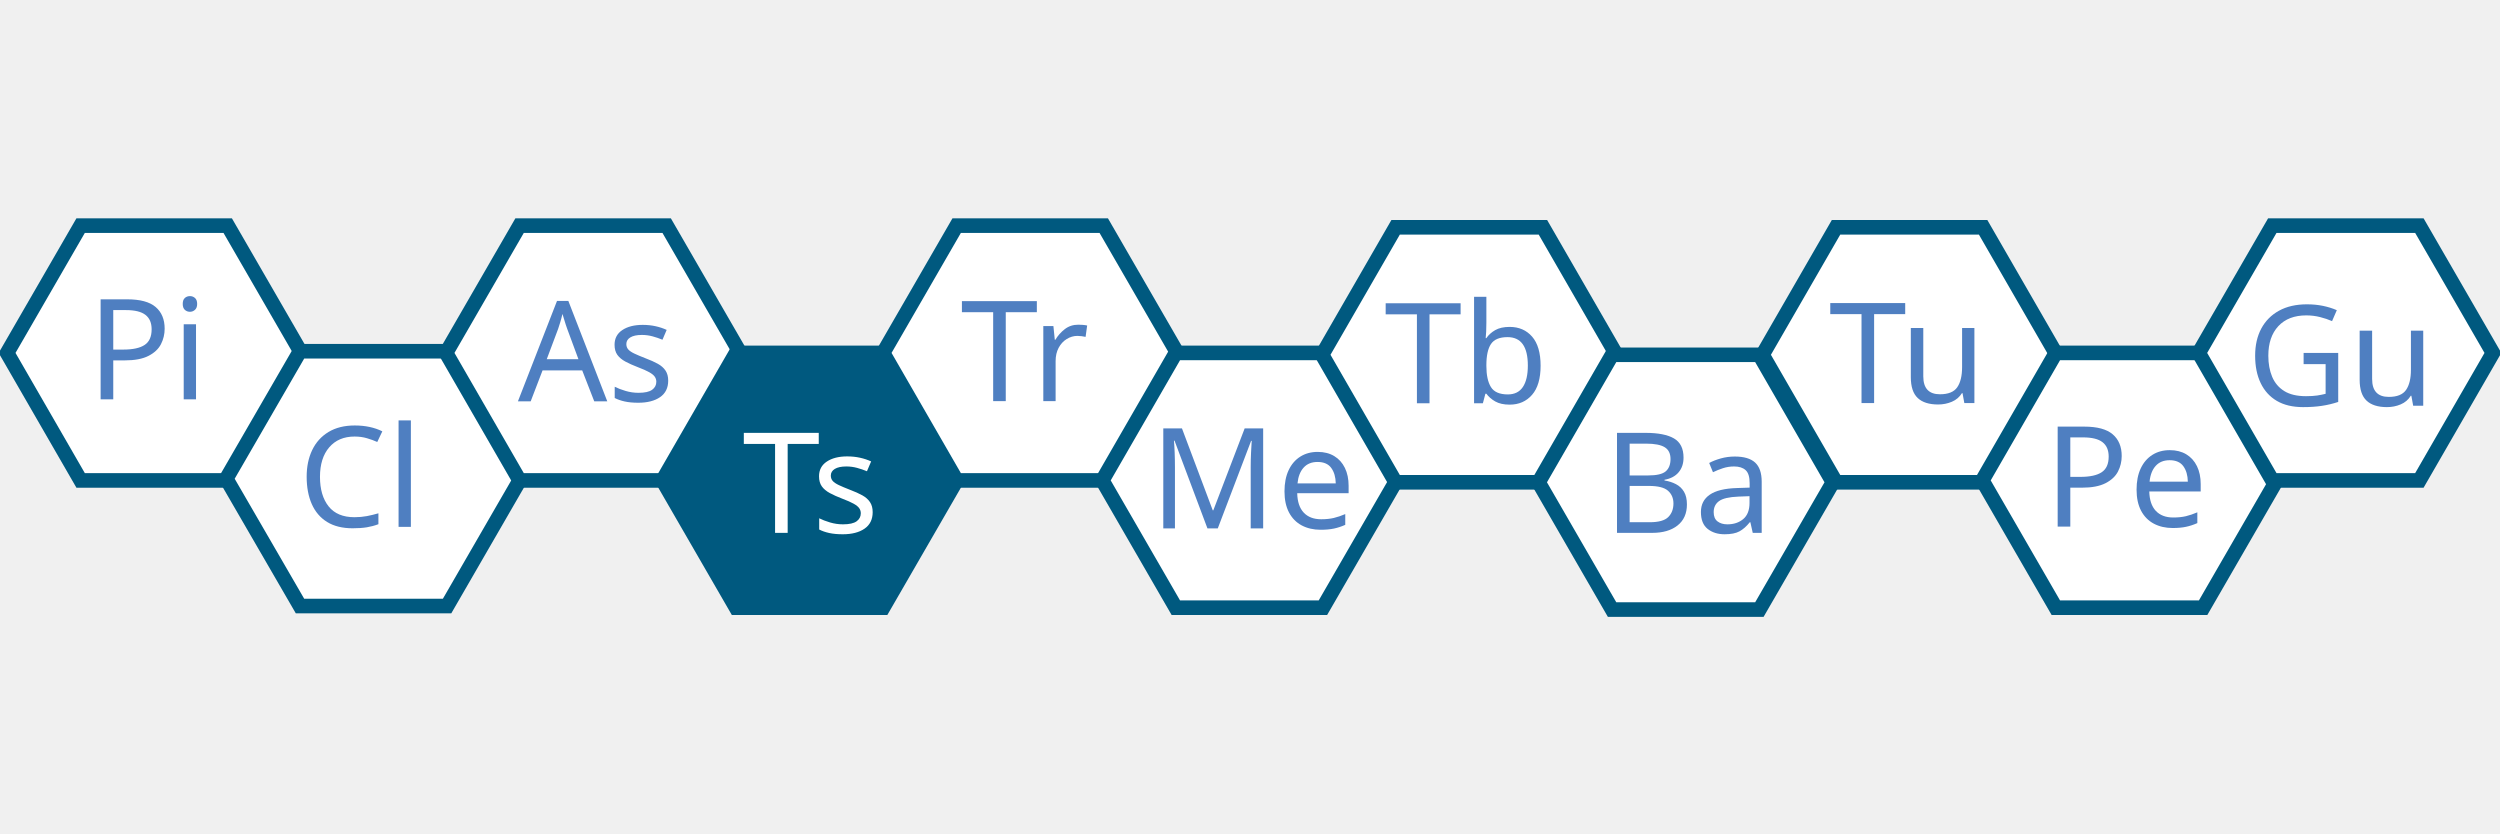
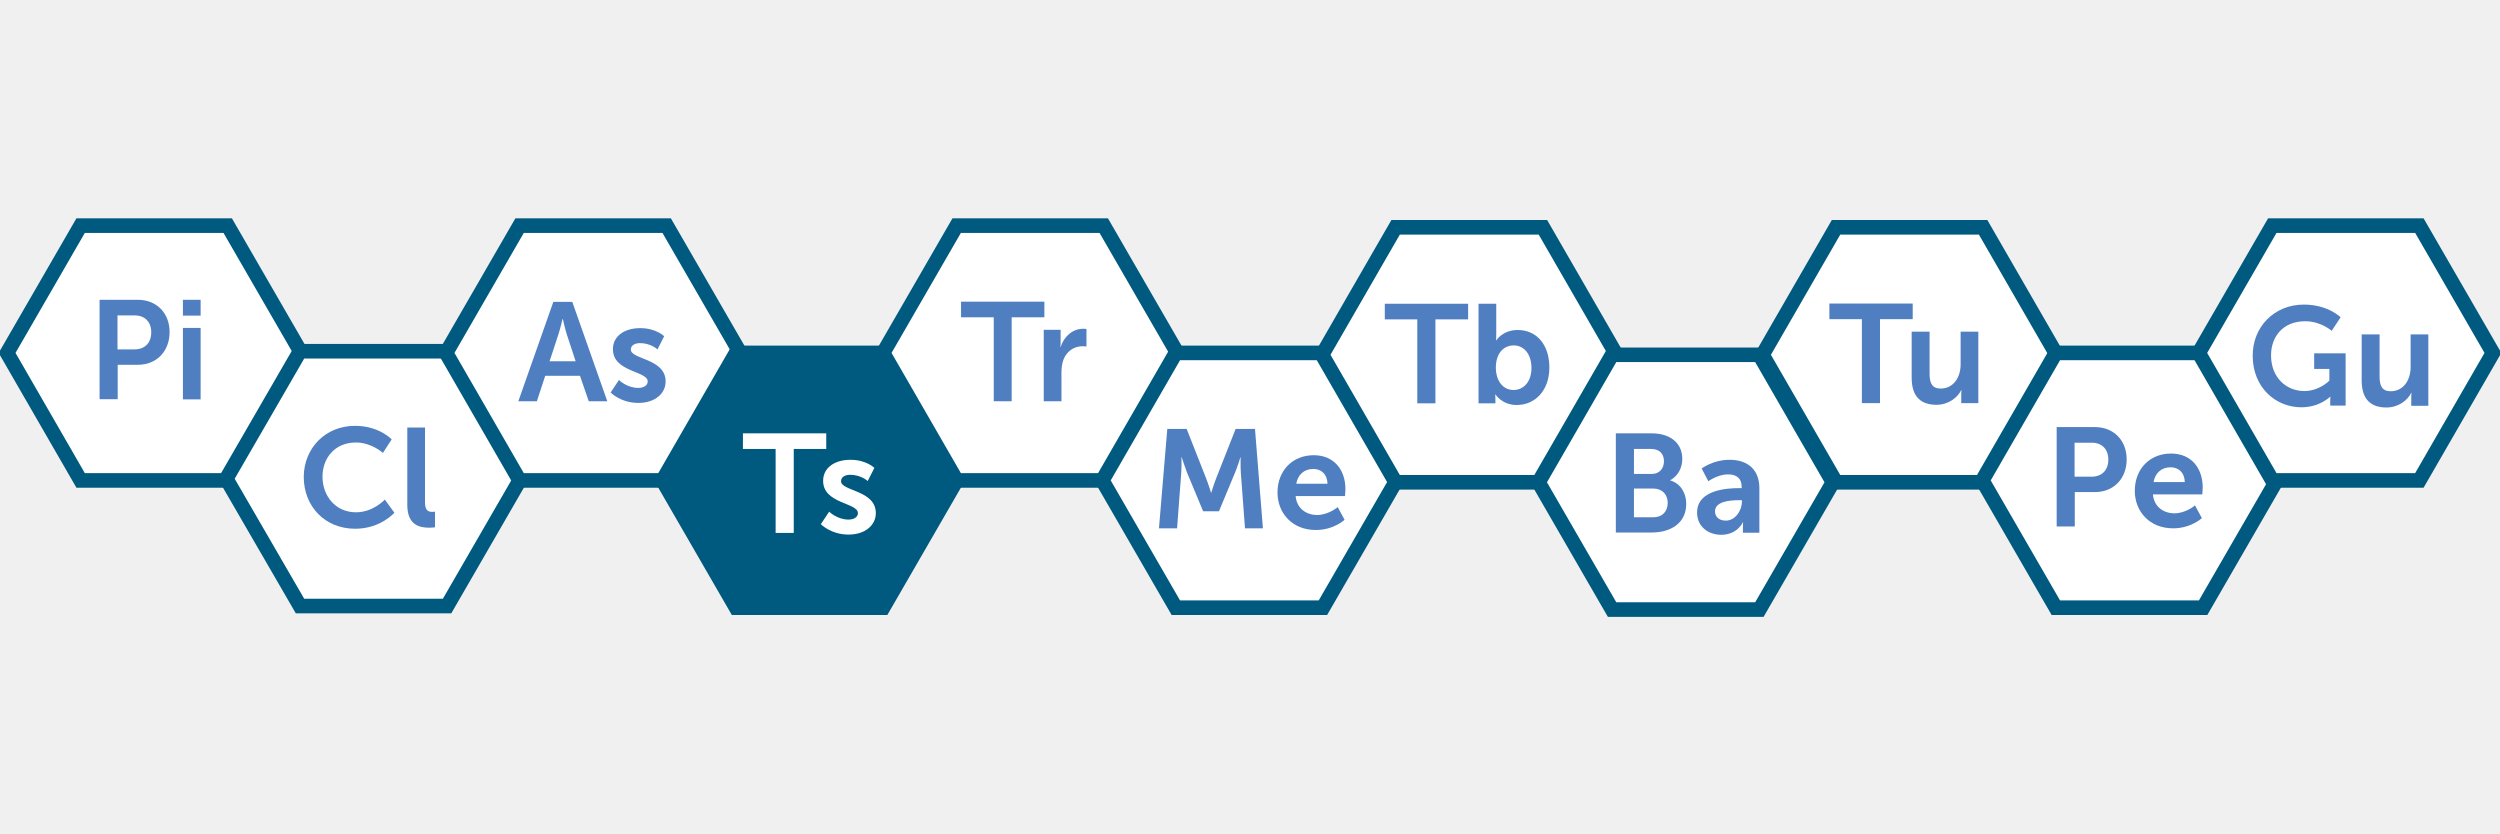
<svg xmlns="http://www.w3.org/2000/svg" version="1.1" id="Layer_1" x="0px" y="0px" viewBox="0 0 1200 400" enable-background="new 0 0 1200 400" xml:space="preserve">
  <polygon fill="#FFFFFF" stroke="#00597F" stroke-width="7" stroke-miterlimit="10" points="38.7,230.6 3.4,169.4 38.7,108.3   109.3,108.3 144.6,169.4 109.3,230.6 " />
  <polygon fill="#FFFFFF" stroke="#00597F" stroke-width="7" stroke-miterlimit="10" points="144,290.9 108.6,229.8 144,168.6   214.6,168.6 249.9,229.8 214.6,290.9 " />
  <polygon fill="#FFFFFF" stroke="#00597F" stroke-width="7" stroke-miterlimit="10" points="249.4,230.6 214.1,169.4 249.4,108.3   320,108.3 355.3,169.4 320,230.6 " />
  <polygon fill="#00597F" stroke="#00597F" stroke-width="7" stroke-miterlimit="10" points="353.3,291.7 318,230.6 353.3,169.4   423.9,169.4 459.2,230.6 423.9,291.7 " />
  <polygon fill="#FFFFFF" stroke="#00597F" stroke-width="7" stroke-miterlimit="10" points="459.2,230.6 423.9,169.4 459.2,108.3   529.8,108.3 565.1,169.4 529.8,230.6 " />
  <polygon fill="#FFFFFF" stroke="#00597F" stroke-width="7" stroke-miterlimit="10" points="564.4,291.7 529.1,230.6 564.4,169.4   635,169.4 670.3,230.6 635,291.7 " />
  <polygon fill="#FFFFFF" stroke="#00597F" stroke-width="7" stroke-miterlimit="10" points="669.9,231.5 634.6,170.3 669.9,109.1   740.6,109.1 775.9,170.3 740.6,231.5 " />
  <polygon fill="#FFFFFF" stroke="#00597F" stroke-width="7" stroke-miterlimit="10" points="773.8,292.6 738.5,231.5 773.8,170.3   844.5,170.3 879.8,231.5 844.5,292.6 " />
  <polygon fill="#FFFFFF" stroke="#00597F" stroke-width="7" stroke-miterlimit="10" points="881.3,109.1 846,170.3 881.3,231.5   951.9,231.5 987.2,170.3 951.9,109.1 " />
  <polygon fill="#FFFFFF" stroke="#00597F" stroke-width="7" stroke-miterlimit="10" points="986.8,169.4 951.5,230.6 986.8,291.7   1057.5,291.7 1092.8,230.6 1057.5,169.4 " />
  <polygon fill="#FFFFFF" stroke="#00597F" stroke-width="7" stroke-miterlimit="10" points="1090.7,108.3 1055.4,169.4 1090.7,230.6   1161.3,230.6 1196.6,169.4 1161.3,108.3 " />
  <rect x="39.8" y="145.9" fill="none" width="59.3" height="49.4" />
-   <text transform="matrix(1 0 0 1 41.7833 191.6739)" fill="#4F7FC1" font-family="'MuseoSans-700'" font-size="67.236">Pi</text>
+   <g enable-background="new    ">
+     <path fill="#4F7FC1" d="M47.8,143.9h18.4c8.9,0,15.2,6.3,15.2,15.5c0,9.3-6.3,15.7-15.2,15.7h-9.7v16.5h-8.7V143.9z M64.6,167.7   c5,0,8-3.2,8-8.2c0-4.9-3-8.1-7.9-8.1h-8.3v16.3H64.6z" />
+     <path fill="#4F7FC1" d="M87.8,143.9h8.5v7.6h-8.5V143.9z M87.8,157.4h8.5v34.3h-8.5V157.4z" />
+   </g>
  <rect x="137" y="209.2" fill="none" width="79.4" height="47.9" />
-   <text transform="matrix(1 0 0 1 143.105 252.9004)" fill="#4F7FC1" font-family="'MuseoSans-700'" font-size="67.236">Cl</text>
+   <g enable-background="new    ">
+     <path fill="#4F7FC1" d="M170.4,204.4c11.6,0,17.6,6.5,17.6,6.5l-4.2,6.5c0,0-5.4-5-13-5c-10.1,0-16,7.5-16,16.4   c0,9.1,6.1,17.1,16.1,17.1c8.3,0,13.8-6.1,13.8-6.1l4.6,6.3c0,0-6.6,7.7-18.8,7.7c-14.6,0-24.7-10.8-24.7-24.9   C145.9,215,156.3,204.4,170.4,204.4z" />
+     <path fill="#4F7FC1" d="M195.5,205.2h8.5v35.8c0,3.8,1.3,4.7,3.5,4.7c0.7,0,1.3-0.1,1.3-0.1v7.5c0,0-1.3,0.2-2.7,0.2   c-4.7,0-10.6-1.2-10.6-11V205.2z" />
+   </g>
  <rect x="244.2" y="144.9" fill="none" width="81.9" height="73.3" />
-   <text transform="matrix(1 0 0 1 248.6006 192.6441)" fill="#4F7FC1" font-family="'MuseoSans-700'" font-size="67.236">As</text>
+   <g enable-background="new    ">
+     <path fill="#4F7FC1" d="M278.4,180.4h-16.7l-4,12.2h-8.9l16.8-47.7h9.1l16.8,47.7h-8.9L278.4,180.4z M270,153.2c0,0-1.1,4.7-2,7.4   l-4.2,12.8h12.5l-4.2-12.8c-0.9-2.7-1.9-7.4-1.9-7.4H270z" />
+     <path fill="#4F7FC1" d="M297.1,182.4c0,0,3.8,3.8,9.3,3.8c2.4,0,4.5-1.1,4.5-3.1c0-5.1-16.7-4.4-16.7-15.5   c0-6.4,5.7-10.1,13.1-10.1c7.7,0,11.5,3.9,11.5,3.9l-3.2,6.3c0,0-3.2-3-8.4-3c-2.2,0-4.4,0.9-4.4,3.1c0,4.8,16.7,4.2,16.7,15.3   c0,5.7-5,10.3-13.1,10.3c-8.5,0-13.3-5-13.3-5L297.1,182.4z" />
+   </g>
  <rect x="354.5" y="208.5" fill="none" width="68.2" height="49.2" />
  <g>
-     <text transform="matrix(1 0 0 1 356.3614 255.7754)" fill="#FFFFFF" font-family="'MuseoSans-700'" font-size="67.236">Ts</text>
+     <g enable-background="new    ">
+       <path fill="#FFFFFF" d="M372.3,215.5h-15.7V208h40v7.5H381v40.3h-8.7V215.5z" />
+       <path fill="#FFFFFF" d="M398,245.6c0,0,3.8,3.8,9.3,3.8c2.4,0,4.5-1.1,4.5-3.1c0-5.1-16.7-4.4-16.7-15.5c0-6.4,5.7-10.1,13.1-10.1    c7.7,0,11.5,3.9,11.5,3.9l-3.2,6.3c0,0-3.2-3-8.4-3c-2.2,0-4.4,0.9-4.4,3.1c0,4.8,16.7,4.2,16.7,15.3c0,5.7-5,10.3-13.1,10.3    c-8.5,0-13.3-5-13.3-5L398,245.6z" />
+     </g>
  </g>
  <rect x="452.9" y="144.8" fill="none" width="83.2" height="49.3" />
-   <text transform="matrix(1 0 0 1 461.0468 192.5552)" fill="#4F7FC1" font-family="'MuseoSans-700'" font-size="67.236">Tr</text>
+   <g enable-background="new    ">
+     <path fill="#4F7FC1" d="M477,152.3h-15.7v-7.5h40v7.5h-15.7v40.3H477V152.3z" />
+     <path fill="#4F7FC1" d="M500.9,158.3h8.2v5.9c0,1.3-0.1,2.4-0.1,2.4h0.1c1.5-4.9,5.6-8.8,10.9-8.8c0.8,0,1.5,0.1,1.5,0.1v8.4   c0,0-0.9-0.1-2-0.1c-3.6,0-7.7,2.1-9.3,7.2c-0.5,1.7-0.7,3.6-0.7,5.6v13.6h-8.5V158.3z" />
+   </g>
  <rect x="660.8" y="145.8" fill="none" width="88.9" height="48.9" />
-   <text transform="matrix(1 0 0 1 664.4503 193.5562)" fill="#4F7FC1" font-family="'MuseoSans-700'" font-size="67.236">Tb</text>
+   <g enable-background="new    ">
+     <path fill="#4F7FC1" d="M680.4,153.3h-15.7v-7.5h40v7.5h-15.7v40.3h-8.7V153.3z" />
+     <path fill="#4F7FC1" d="M709.7,145.8h8.5v14.7c0,1.7-0.1,2.9-0.1,2.9h0.1c0,0,3-5,10.3-5c9.3,0,15.2,7.3,15.2,18   c0,10.9-6.7,18-15.7,18c-7.1,0-10.2-5.1-10.2-5.1h-0.1c0,0,0.1,1,0.1,2.4v1.9h-8.1V145.8z M726.5,187.2c4.7,0,8.6-3.8,8.6-10.6   c0-6.5-3.5-10.8-8.5-10.8c-4.4,0-8.6,3.2-8.6,10.8C718,181.9,720.8,187.2,726.5,187.2z" />
+   </g>
  <rect x="550.8" y="210.9" fill="none" width="98.3" height="52.9" />
-   <text transform="matrix(1 0 0 1 551.8663 253.6162)" fill="#4F7FC1" font-family="'MuseoSans-700'" font-size="67.236">Me</text>
+   <g enable-background="new    ">
+     <path fill="#4F7FC1" d="M560.3,205.9h9.3l9.3,23.6c1.1,2.8,2.4,7,2.4,7h0.1c0,0,1.3-4.2,2.4-7l9.3-23.6h9.3l3.8,47.7h-8.6l-2-26.7   c-0.2-3.2-0.1-7.4-0.1-7.4h-0.1c0,0-1.4,4.6-2.6,7.4l-7.7,18.5h-7.6l-7.7-18.5c-1.1-2.8-2.6-7.5-2.6-7.5h-0.1c0,0,0.1,4.3-0.1,7.5   l-2,26.7h-8.7L560.3,205.9z" />
+     <path fill="#4F7FC1" d="M630.6,218.5c9.9,0,15.2,7.2,15.2,16.3c0,1-0.2,3.3-0.2,3.3h-23.7c0.5,6,5.2,9.1,10.3,9.1   c5.5,0,9.9-3.8,9.9-3.8l3.3,6.1c0,0-5.2,4.9-13.8,4.9c-11.4,0-18.4-8.2-18.4-18C613.2,225.9,620.4,218.5,630.6,218.5z M637.2,232.2   c-0.1-4.6-3-7.1-6.8-7.1c-4.4,0-7.4,2.7-8.2,7.1H637.2z" />
+   </g>
  <rect x="755.6" y="210" fill="none" width="107.2" height="48.2" />
-   <text transform="matrix(1 0 0 1 769.6445 255.7754)" fill="#4F7FC1" font-family="'MuseoSans-700'" font-size="67.236">Ba</text>
+   <g enable-background="new    ">
+     <path fill="#4F7FC1" d="M775.7,208h17.1c8.6,0,14.7,4.4,14.7,12.3c0,4.4-2.2,8.3-5.8,10.2v0.1c5.2,1.5,7.7,6.4,7.7,11.2   c0,9.5-7.7,13.8-16.5,13.8h-17.3V208z M792.8,227.5c3.8,0,5.9-2.7,5.9-6.1s-2-5.9-6.1-5.9h-8.3v12H792.8z M793.6,248.3   c4.4,0,6.9-2.9,6.9-6.9c0-4-2.6-6.9-6.9-6.9h-9.3v13.8H793.6z" />
+     <path fill="#4F7FC1" d="M834.9,234.3h1.1v-0.5c0-4.5-2.8-6.1-6.6-6.1c-4.9,0-9.4,3.3-9.4,3.3l-3.2-6.1c0,0,5.3-4.2,13.4-4.2   c9,0,14.3,5,14.3,13.6v21.4h-7.9V253c0-1.3,0.1-2.4,0.1-2.4h-0.1c0.1,0-2.6,6.1-10.4,6.1c-6.1,0-11.6-3.8-11.6-10.7   C814.6,235,829.3,234.3,834.9,234.3z M828.4,249.9c4.5,0,7.7-4.8,7.7-9v-0.8h-1.5c-4.4,0-11.4,0.6-11.4,5.4   C823.2,247.8,824.9,249.9,828.4,249.9z" />
+   </g>
  <rect x="872.5" y="145.7" fill="none" width="88.2" height="48.2" />
-   <text transform="matrix(1 0 0 1 877.8575 193.4844)" fill="#4F7FC1" font-family="'MuseoSans-700'" font-size="67.236">Tu</text>
+   <g enable-background="new    ">
+     <path fill="#4F7FC1" d="M893.8,153.2h-15.7v-7.5h40v7.5h-15.7v40.3h-8.7V153.2z" />
+     <path fill="#4F7FC1" d="M917.7,159.2h8.5v20.3c0,4.2,1.1,7,5.3,7c6.2,0,9.6-5.4,9.6-11.6v-15.7h8.5v34.3h-8.2v-3.9   c0-1.3,0.1-2.4,0.1-2.4h-0.1c-1.7,3.6-6.1,7.1-11.9,7.1c-7.3,0-11.9-3.7-11.9-13V159.2z" />
+   </g>
  <rect x="975.7" y="209.7" fill="none" width="89.5" height="48.6" />
-   <text transform="matrix(1 0 0 1 981.167 252.7753)" fill="#4F7FC1" font-family="'MuseoSans-700'" font-size="67.236">Pe</text>
+   <g enable-background="new    ">
+     <path fill="#4F7FC1" d="M987.2,205h18.4c8.9,0,15.2,6.3,15.2,15.5c0,9.3-6.3,15.7-15.2,15.7h-9.7v16.5h-8.7V205z M1004,228.8   c5,0,8-3.2,8-8.2c0-4.9-3-8.1-7.9-8.1h-8.3v16.3H1004z" />
+     <path fill="#4F7FC1" d="M1042.1,217.7c9.9,0,15.2,7.2,15.2,16.3c0,1-0.2,3.3-0.2,3.3h-23.7c0.5,6,5.2,9.1,10.3,9.1   c5.5,0,9.9-3.8,9.9-3.8l3.3,6.1c0,0-5.2,4.9-13.8,4.9c-11.4,0-18.4-8.2-18.4-18C1024.7,225.1,1031.9,217.7,1042.1,217.7z    M1048.7,231.4c-0.1-4.6-3-7.1-6.8-7.1c-4.4,0-7.4,2.7-8.2,7.1H1048.7z" />
+   </g>
  <rect x="1077.1" y="147" fill="none" width="94.6" height="50.7" />
-   <text transform="matrix(1 0 0 1 1078.374 194.7452)" fill="#4F7FC1" font-family="'MuseoSans-700'" font-size="67.236">Gu</text>
+   <g enable-background="new    ">
+     <path fill="#4F7FC1" d="M1105.8,146.2c11.7,0,17.7,6.1,17.7,6.1l-4.3,6.5c0,0-5.1-4.6-12.7-4.6c-10.7,0-16.4,7.4-16.4,16.4   c0,10.4,7.1,17.1,16,17.1c7.2,0,12-5,12-5v-5.6h-7.3v-7.5h15.1v25.1h-7.4v-2.3c0-1,0.1-2,0.1-2h-0.1c0,0-5,5.1-13.8,5.1   c-12.6,0-23.4-9.7-23.4-24.7C1081.2,157,1091.6,146.2,1105.8,146.2z" />
+     <path fill="#4F7FC1" d="M1133.7,160.5h8.5v20.3c0,4.2,1.1,7,5.3,7c6.2,0,9.6-5.4,9.6-11.6v-15.7h8.5v34.3h-8.2v-3.9   c0-1.3,0.1-2.4,0.1-2.4h-0.1c-1.7,3.6-6.1,7.1-11.9,7.1c-7.3,0-11.9-3.7-11.9-13V160.5z" />
+   </g>
</svg>
